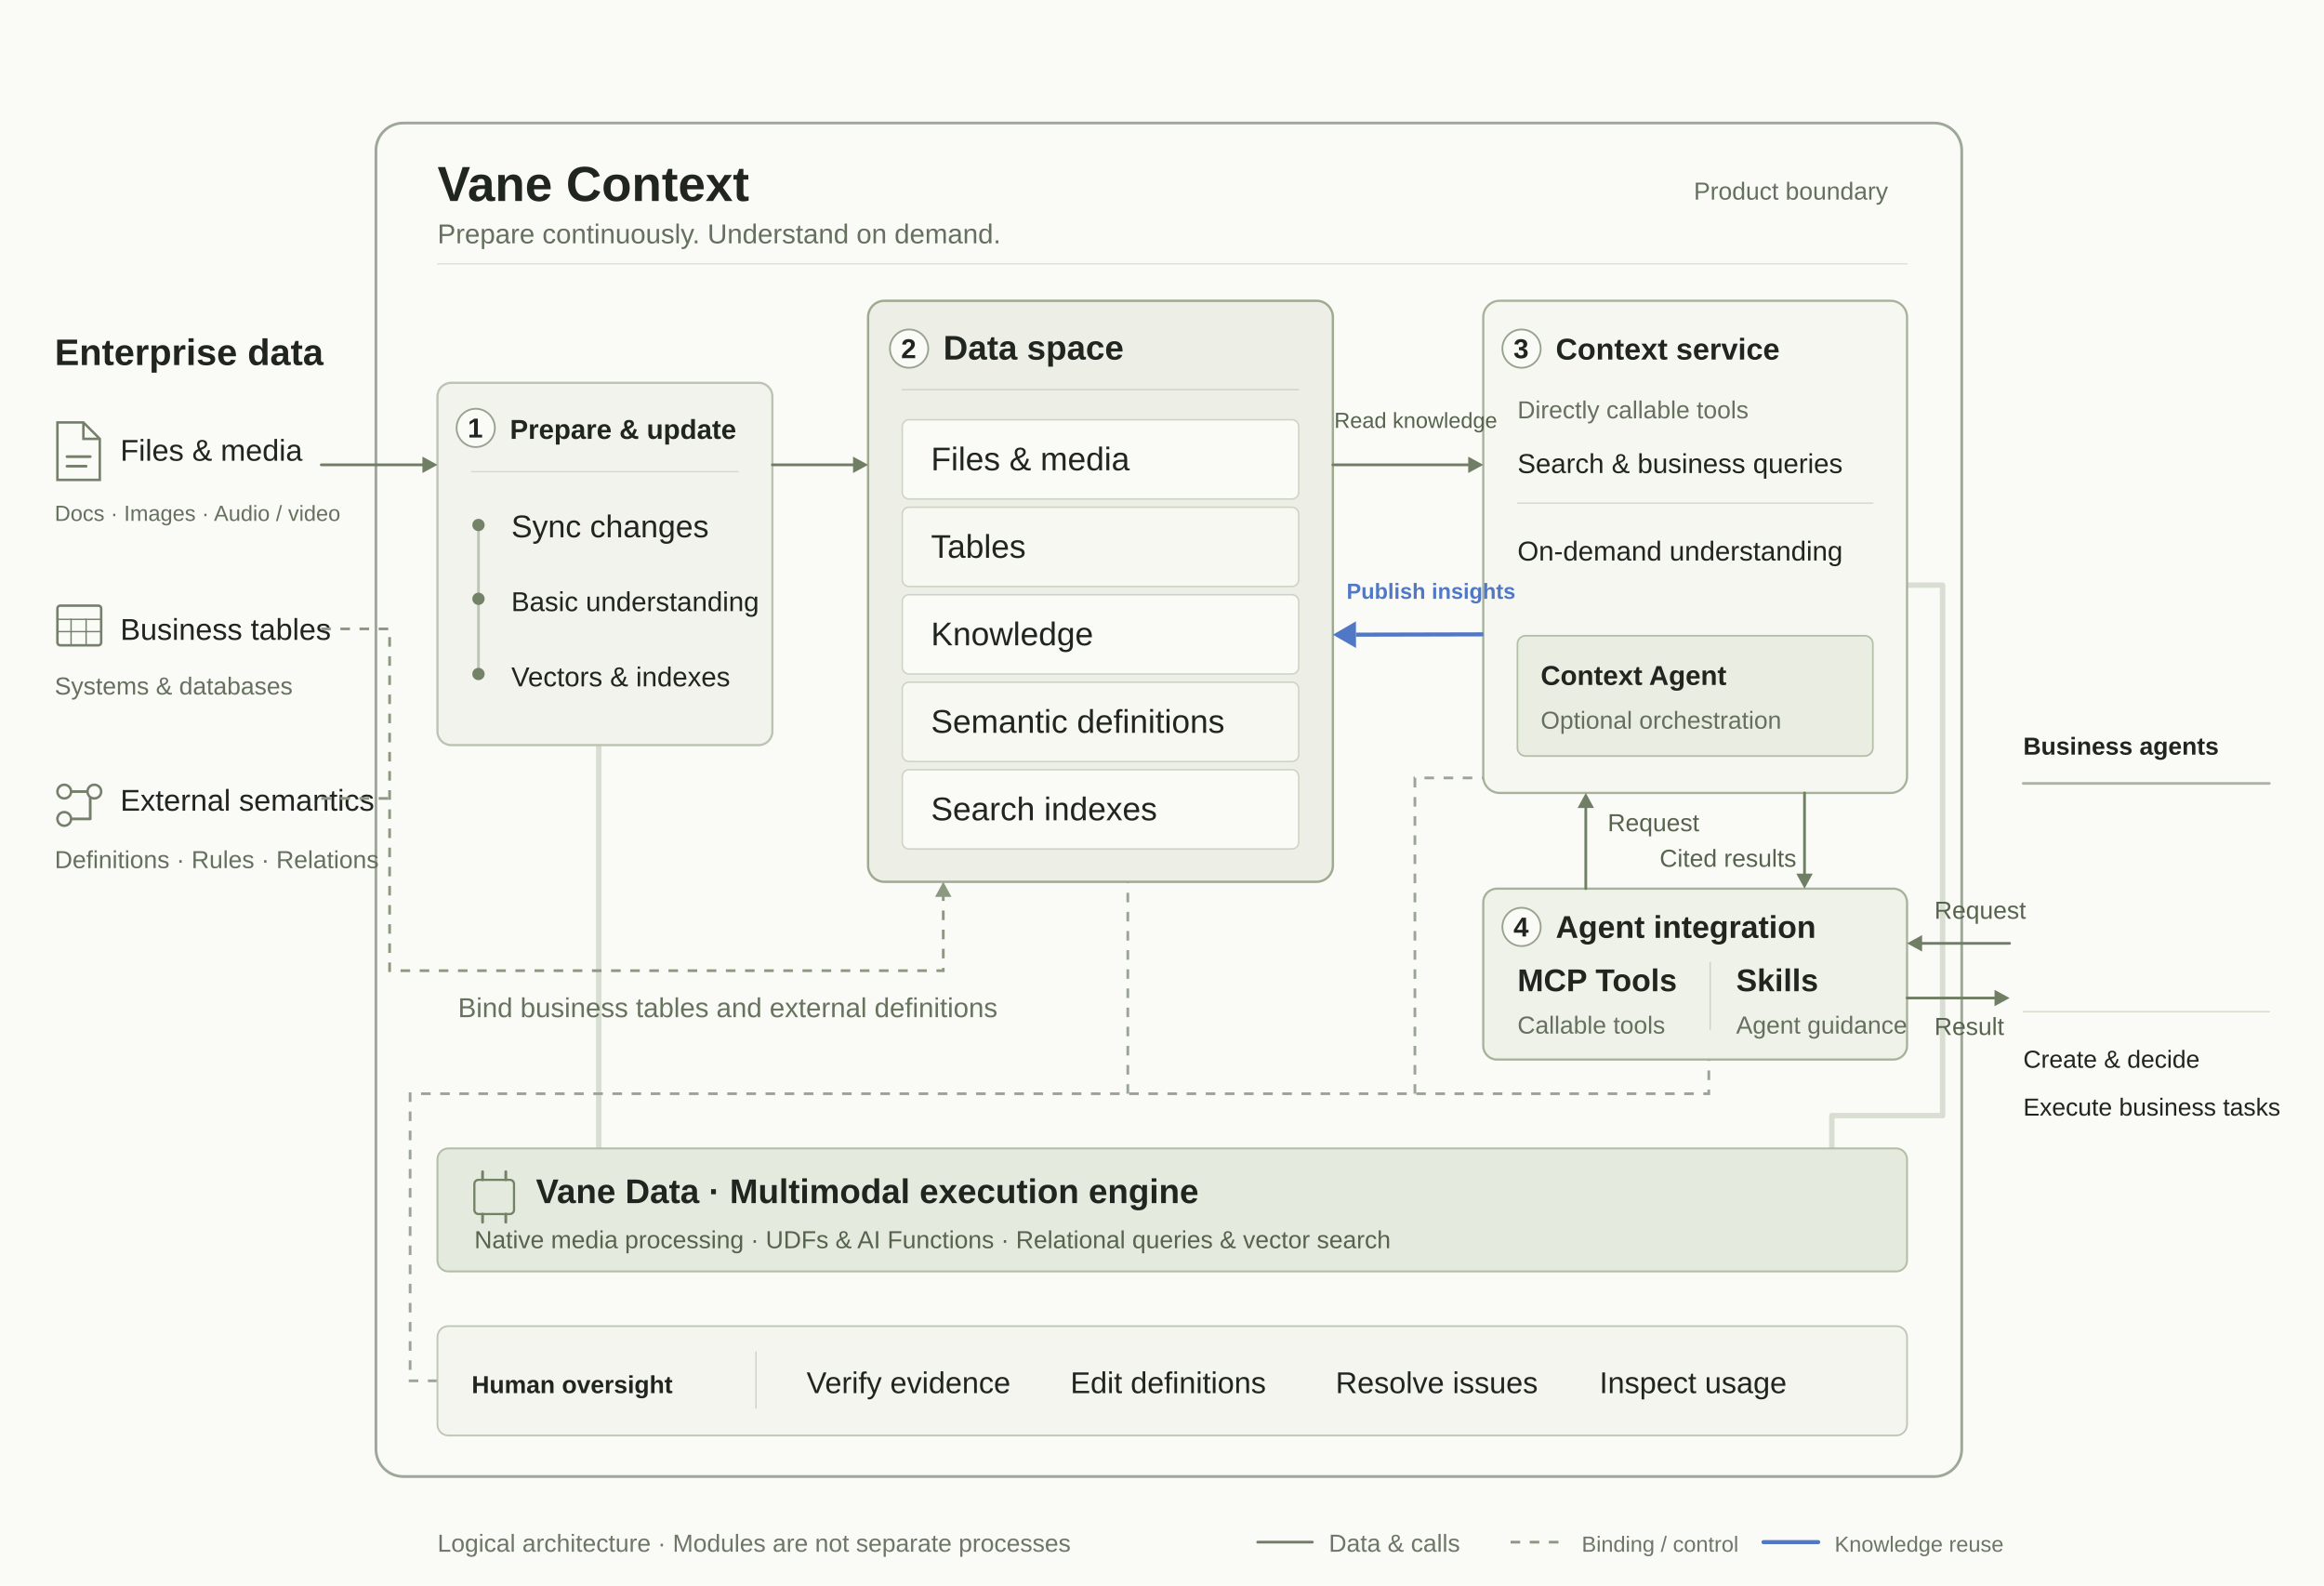
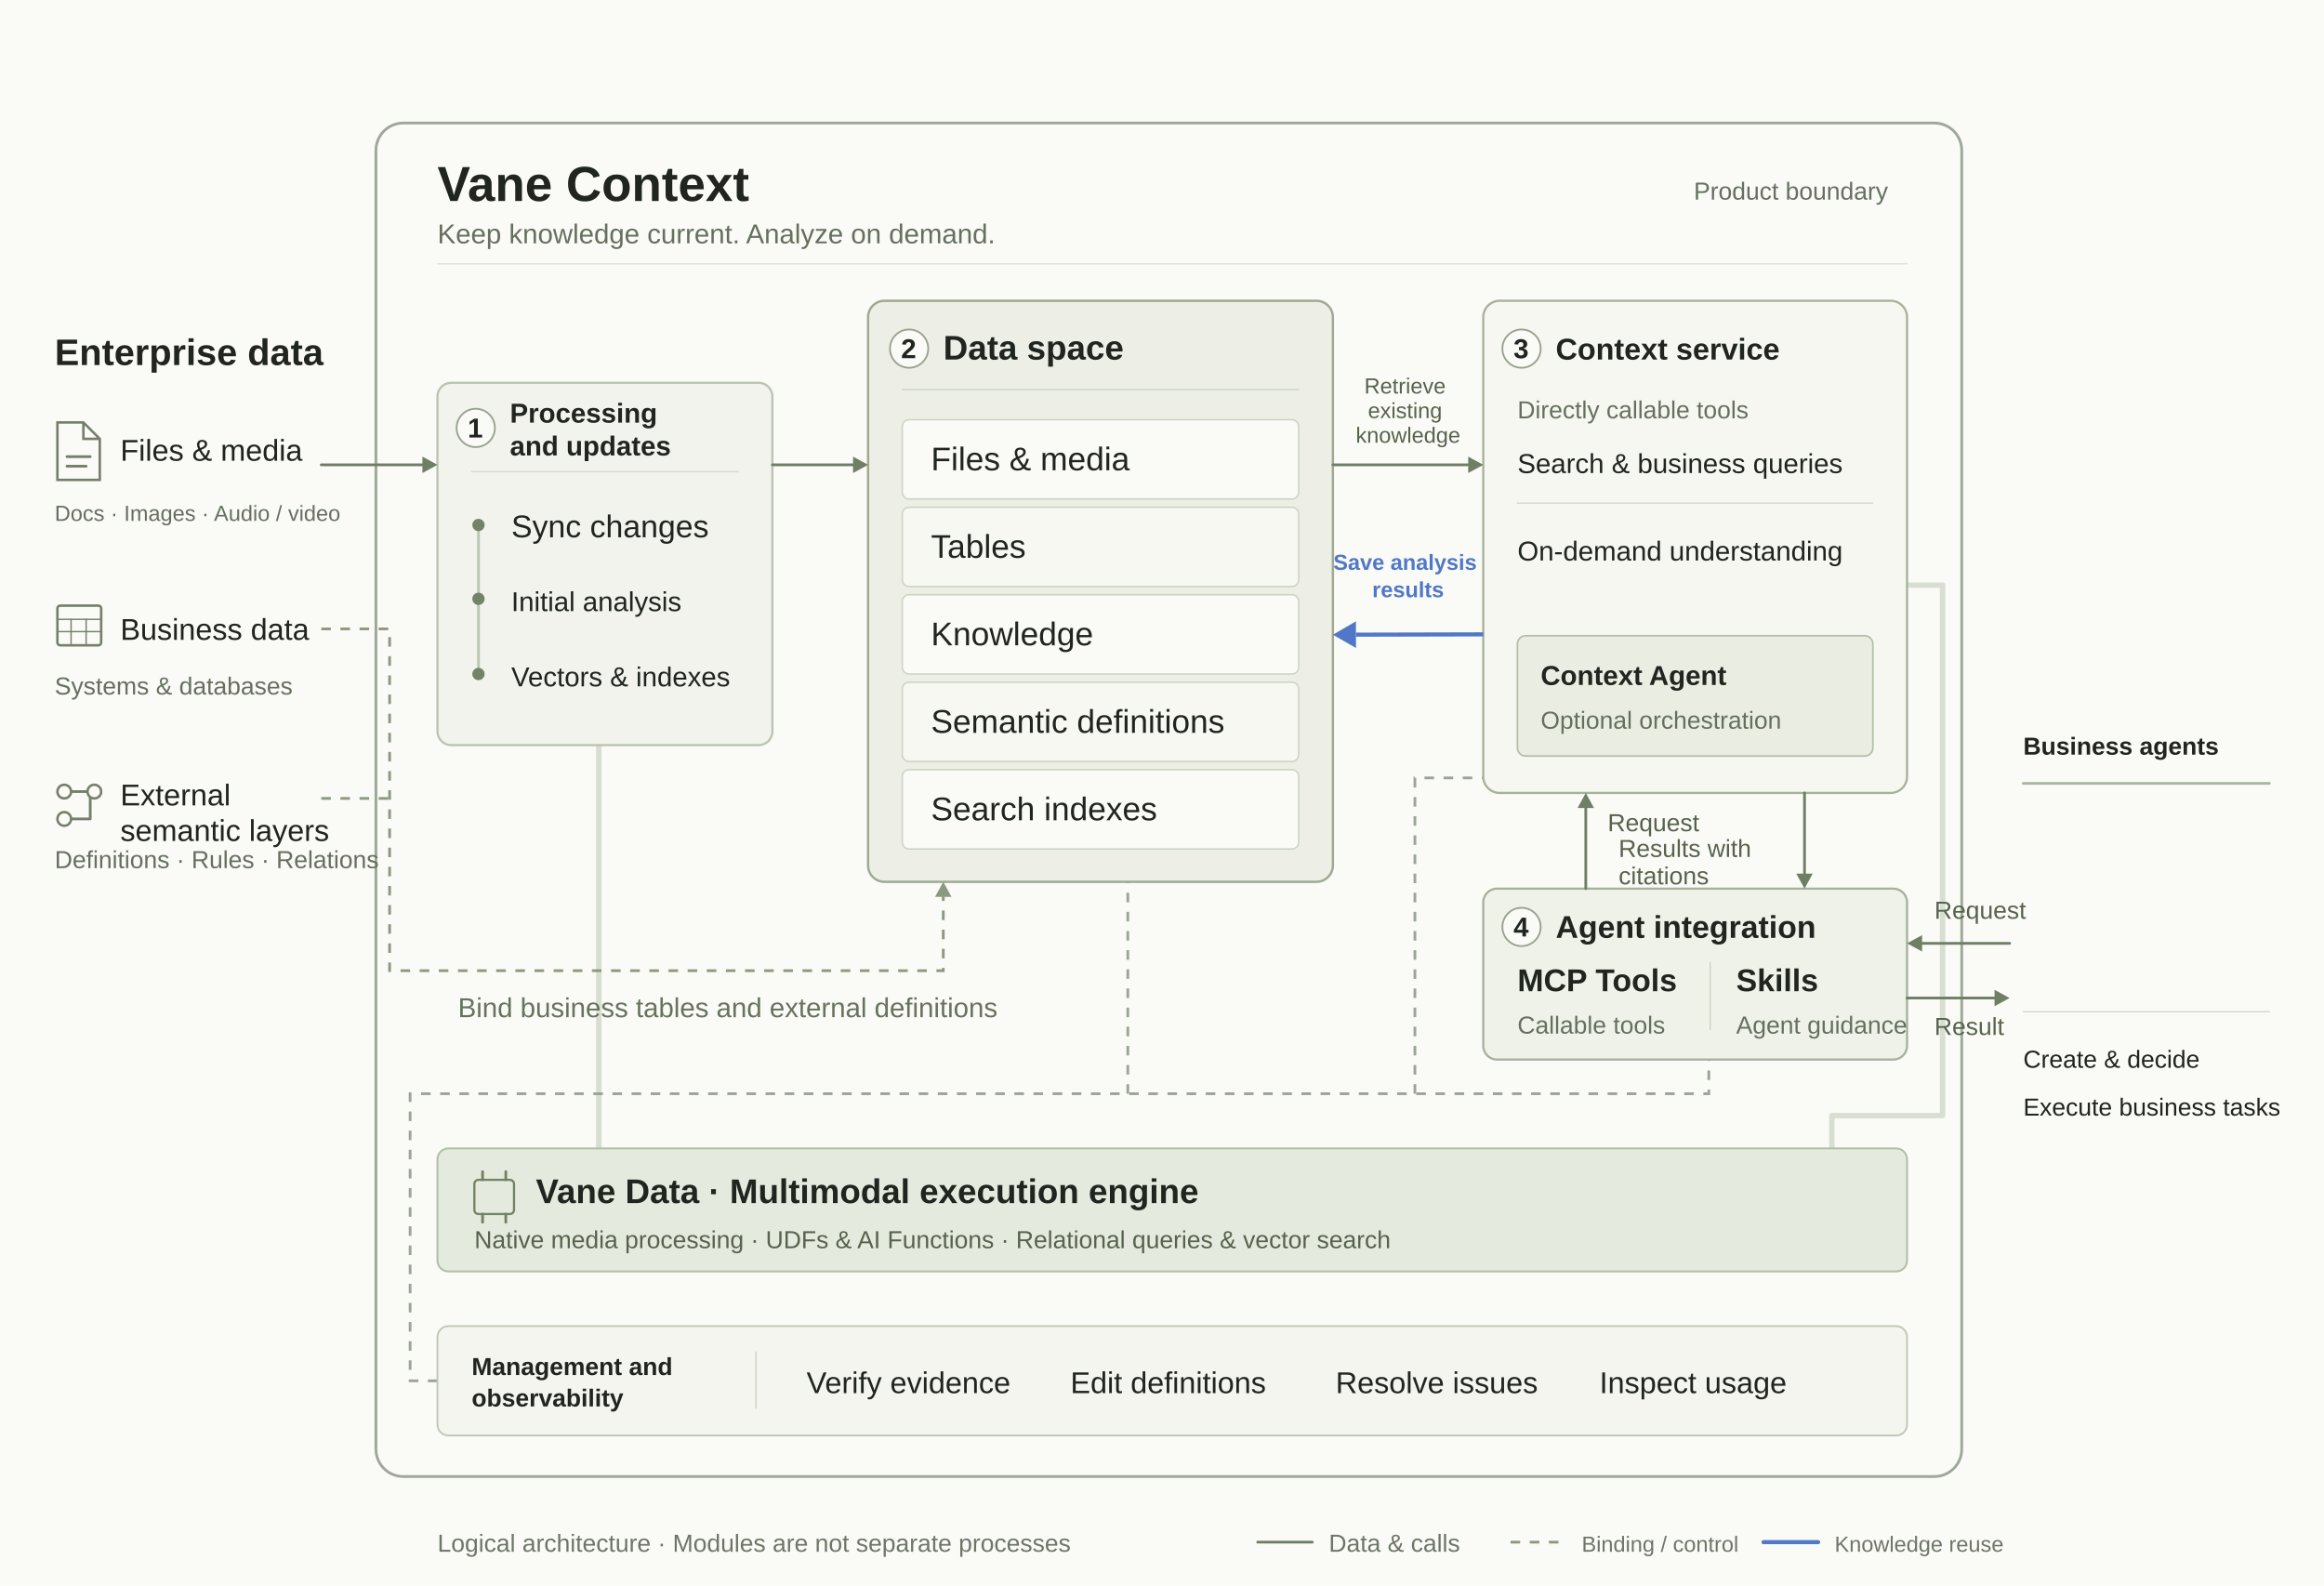
<svg xmlns="http://www.w3.org/2000/svg" width="1700" height="1160" viewBox="0 0 1700 1160">
  <defs>
    <marker id="connector-arrow-0" markerUnits="userSpaceOnUse" markerWidth="40" markerHeight="40" refX="16.887" refY="0" orient="auto" overflow="visible">
      <path fill="#5178c6" stroke="none" d="M 16.887 0 L 0 -9.75 L 0 9.75 Z" />
    </marker>
  </defs>
  <g id="o1:1" transform="translate(0, 0)">
    <rect x="0" y="0" width="1700" height="1160" fill="#fafaf7" stroke="none" stroke-width="0" rx="0" ry="0" />
  </g>
  <g id="o1:2" transform="translate(275, 90)">
    <rect x="0" y="0" width="1160" height="990" fill="#fafaf7" stroke="#9da899" stroke-width="2" rx="20" ry="20" />
  </g>
  <g id="c1:1" transform="translate(438, 545)">
    <path fill="none" stroke="#d9ded3" stroke-width="4" stroke-linecap="round" stroke-linejoin="round" d="M 0 0 L 0 295" />
  </g>
  <g id="c1:2" transform="translate(1340, 428)">
    <path fill="none" stroke="#d9ded3" stroke-width="4" stroke-linecap="round" stroke-linejoin="round" d="M 55 0 L 81 0 L 81 388 L 0 388 L 0 412" />
  </g>
  <g id="c1:3" transform="translate(300, 775)">
    <path fill="none" stroke="#9ba596" stroke-width="2" stroke-dasharray="7 7" d="M 20 235 L 0 235 L 0 25 L 950 25 L 950 0" />
  </g>
  <g id="c1:4" transform="translate(825, 645)">
    <path fill="none" stroke="#9ba596" stroke-width="2" stroke-dasharray="7 7" d="M 0 155 L 0 0" />
  </g>
  <g id="c1:5" transform="translate(1035, 569)">
    <path fill="none" stroke="#9ba596" stroke-width="2" stroke-dasharray="7 7" d="M 0 231 L 0 0 L 50 0" />
  </g>
  <g id="n1:1" transform="translate(37.5, 104.646)">
    <g id="a1:1" transform="translate(282.5, 0)">
      <text font-size="36.0" font-family="Arial, Noto Sans SC, sans-serif" font-weight="bold" fill="#20251f" text-anchor="start" dominant-baseline="alphabetic" x="0">
        <tspan x="0" y="42.354">
          <tspan x="0" text-anchor="start">Vane Context</tspan>
        </tspan>
      </text>
    </g>
    <g id="a1:2" transform="translate(282.5, 49.824)">
      <text font-size="20.0" font-family="Arial, Noto Sans SC, sans-serif" font-weight="normal" fill="#65705f" text-anchor="start" dominant-baseline="alphabetic" x="0">
        <tspan x="0" y="23.53">
-           <tspan x="0" text-anchor="start">Prepare continuously. Understand on demand.</tspan>
+           <tspan x="0" text-anchor="start">Keep knowledge current. Analyze on demand.</tspan>
        </tspan>
      </text>
    </g>
    <g id="a1:3" transform="translate(1266.5, 17.824)">
      <text font-size="18" font-family="Arial, Noto Sans SC, sans-serif" font-weight="normal" fill="#65705f" text-anchor="start" dominant-baseline="alphabetic" x="0" transform="translate(-65,0)">
        <tspan x="0" y="23.53">
          <tspan x="0" text-anchor="start">Product boundary</tspan>
        </tspan>
      </text>
    </g>
    <g id="c1:6" transform="translate(282.5, 88.354)">
      <path fill="none" stroke="#dde1d7" stroke-width="1" stroke-linecap="round" stroke-linejoin="round" d="M 0 0 L 1075 0" />
    </g>
    <g id="a1:4" transform="translate(2.5, 130.5885)">
      <text font-size="27.0" font-family="Arial, Noto Sans SC, sans-serif" font-weight="bold" fill="#20251f" text-anchor="start" dominant-baseline="alphabetic" x="0">
        <tspan x="0" y="31.765">
          <tspan x="0" text-anchor="start">Enterprise data</tspan>
        </tspan>
      </text>
    </g>
    <g id="d1:1" transform="translate(0, 199.854)">
      <defs>
        <symbol id="svgicon-d1-1" viewBox="0 0 40 51">
          <g transform="translate(-37.5 -304.5)">
            <path d="M42 309 H61 L73 321 V351 H42 Z M61 309 V321 H73" fill="none" stroke="#74806C" stroke-width="1.8" font-family="Arial, Noto Sans SC, sans-serif" />
          </g>
        </symbol>
      </defs>
      <use href="#svgicon-d1-1" x="0" y="0" width="40" height="51" />
    </g>
    <g id="c1:7" transform="translate(11.5, 229.354)">
      <path fill="none" stroke="#74806c" stroke-width="2" stroke-linecap="round" stroke-linejoin="round" d="M 0 0 L 17 0" />
    </g>
    <g id="c1:8" transform="translate(11.5, 236.354)">
      <path fill="none" stroke="#74806c" stroke-width="2" stroke-linecap="round" stroke-linejoin="round" d="M 0 0 L 14 0" />
    </g>
    <g id="a1:5" transform="translate(50.5, 206.471)">
      <text font-size="22.0" font-family="Arial, Noto Sans SC, sans-serif" font-weight="normal" fill="#20251f" text-anchor="start" dominant-baseline="alphabetic" x="0">
        <tspan x="0" y="25.883">
          <tspan x="0" text-anchor="start">Files &amp; media</tspan>
        </tspan>
      </text>
    </g>
    <g id="a1:6" transform="translate(2.5, 255.177)">
      <text font-size="16" font-family="Arial, Noto Sans SC, sans-serif" font-weight="normal" fill="#65705f" text-anchor="start" dominant-baseline="alphabetic" x="0">
        <tspan x="0" y="21.177">
          <tspan x="0" text-anchor="start">Docs · Images · Audio / video</tspan>
        </tspan>
      </text>
    </g>
    <g id="o1:3" transform="translate(4.5, 338.354)">
      <rect x="0" y="0" width="32" height="29" fill="none" stroke="#74806c" stroke-width="1.8" rx="2" ry="2" />
    </g>
    <g id="c1:9" transform="translate(4.5, 348.354)">
      <path fill="none" stroke="#74806c" stroke-width="1" stroke-linecap="round" stroke-linejoin="round" d="M 0 0 L 32 0" />
    </g>
    <g id="c1:10" transform="translate(14.5, 348.354)">
      <path fill="none" stroke="#74806c" stroke-width="1" stroke-linecap="round" stroke-linejoin="round" d="M 0 0 L 0 19" />
    </g>
    <g id="c1:11" transform="translate(25.5, 348.354)">
      <path fill="none" stroke="#74806c" stroke-width="1" stroke-linecap="round" stroke-linejoin="round" d="M 0 0 L 0 19" />
    </g>
    <g id="c1:12" transform="translate(4.5, 357.354)">
      <path fill="none" stroke="#74806c" stroke-width="1" stroke-linecap="round" stroke-linejoin="round" d="M 0 0 L 32 0" />
    </g>
    <g id="a1:7" transform="translate(50.5, 337.471)">
      <text font-size="22.0" font-family="Arial, Noto Sans SC, sans-serif" font-weight="normal" fill="#20251f" text-anchor="start" dominant-baseline="alphabetic" x="0">
        <tspan x="0" y="25.883">
-           <tspan x="0" text-anchor="start">Business tables</tspan>
+           <tspan x="0" text-anchor="start">Business data</tspan>
        </tspan>
      </text>
    </g>
    <g id="a1:8" transform="translate(2.5, 382.177)">
      <text font-size="18" font-family="Arial, Noto Sans SC, sans-serif" font-weight="normal" fill="#65705f" text-anchor="start" dominant-baseline="alphabetic" x="0">
        <tspan x="0" y="21.177">
          <tspan x="0" text-anchor="start">Systems &amp; databases</tspan>
        </tspan>
      </text>
    </g>
    <g id="c1:13" transform="translate(10.5, 474.354)">
      <path fill="none" stroke="#74806c" stroke-width="2" stroke-linecap="round" stroke-linejoin="round" d="M 0 0 L 18 0 L 18 20 L 0 20" />
    </g>
    <g id="o1:4" transform="translate(4.5, 469.354)">
      <ellipse fill="#fafaf7" stroke="#74806c" stroke-width="1.8" cx="5" cy="5" rx="5" ry="5" />
    </g>
    <g id="o1:5" transform="translate(26.5, 469.354)">
      <ellipse fill="#fafaf7" stroke="#74806c" stroke-width="1.8" cx="5" cy="5" rx="5" ry="5" />
    </g>
    <g id="o1:6" transform="translate(4.5, 489.354)">
      <ellipse fill="#fafaf7" stroke="#74806c" stroke-width="1.8" cx="5" cy="5" rx="5" ry="5" />
    </g>
    <g id="a1:9" transform="translate(50.5, 462.471)">
      <text font-size="22.0" font-family="Arial, Noto Sans SC, sans-serif" font-weight="normal" fill="#20251f" text-anchor="start" dominant-baseline="alphabetic" x="0">
-         <tspan x="0" y="25.883">
-           <tspan x="0" text-anchor="start">External semantics</tspan>
-         </tspan>
+         <tspan x="0" y="22" text-anchor="start">External </tspan>
+         <tspan x="0" y="48" text-anchor="start">semantic layers</tspan>
      </text>
    </g>
    <g id="a1:10" transform="translate(2.5, 509.177)">
      <text font-size="18.0" font-family="Arial, Noto Sans SC, sans-serif" font-weight="normal" fill="#65705f" text-anchor="start" dominant-baseline="alphabetic" x="0">
        <tspan x="0" y="21.177">
          <tspan x="0" text-anchor="start">Definitions · Rules · Relations</tspan>
        </tspan>
      </text>
    </g>
    <g id="o1:7" transform="translate(282.5, 175.354)">
      <rect x="0" y="0" width="245" height="265" fill="#f1f3ec" stroke="#bbc3b3" stroke-width="1.6" rx="10" ry="10" />
    </g>
    <g id="o1:8" transform="translate(296.5, 194.354)">
      <ellipse fill="#fafaf7" stroke="#98a38f" stroke-width="1.3" cx="14" cy="14" rx="14" ry="14" />
    </g>
    <g id="a1:11" transform="translate(301.5, 191.824)">
      <text font-size="20.0" font-family="Arial, Noto Sans SC, sans-serif" font-weight="bold" fill="#20251f" text-anchor="middle" dominant-baseline="alphabetic" x="9">
        <tspan x="9" y="23.53">
          <tspan x="3.1" text-anchor="start">1</tspan>
        </tspan>
      </text>
    </g>
    <g id="a1:12" transform="translate(335.5, 190.471)">
      <text font-size="20" font-family="Arial, Noto Sans SC, sans-serif" font-weight="bold" fill="#20251f" text-anchor="start" dominant-baseline="alphabetic" x="0">
-         <tspan x="0" y="25.883">
-           <tspan x="0" text-anchor="start">Prepare &amp; update</tspan>
-         </tspan>
+         <tspan x="0" y="14" text-anchor="start">Processing </tspan>
+         <tspan x="0" y="38" text-anchor="start">and updates</tspan>
      </text>
    </g>
    <g id="c1:14" transform="translate(307.5, 240.354)">
      <path fill="none" stroke="#d4dbcb" stroke-width="1" stroke-linecap="round" stroke-linejoin="round" d="M 0 0 L 195 0" />
    </g>
    <g id="c1:15" transform="translate(312.5, 279.354)">
      <path fill="none" stroke="#bcc6b3" stroke-width="2" stroke-linecap="round" stroke-linejoin="round" d="M 0 0 L 0 109" />
    </g>
    <g id="o1:9" transform="translate(308, 274.854)">
      <ellipse fill="#748368" stroke="none" stroke-width="0" cx="4.5" cy="4.5" rx="4.5" ry="4.5" />
    </g>
    <g id="o1:10" transform="translate(308, 328.854)">
      <ellipse fill="#748368" stroke="none" stroke-width="0" cx="4.5" cy="4.5" rx="4.5" ry="4.5" />
    </g>
    <g id="o1:11" transform="translate(308, 383.854)">
      <ellipse fill="#748368" stroke="none" stroke-width="0" cx="4.5" cy="4.5" rx="4.5" ry="4.5" />
    </g>
    <g id="a1:13" transform="translate(336.5, 261.2945)">
      <text font-size="23.0" font-family="Arial, Noto Sans SC, sans-serif" font-weight="normal" fill="#20251f" text-anchor="start" dominant-baseline="alphabetic" x="0">
        <tspan x="0" y="27.06">
          <tspan x="0" text-anchor="start">Sync changes</tspan>
        </tspan>
      </text>
    </g>
    <g id="a1:14" transform="translate(336.5, 315.2945)">
      <text font-size="20" font-family="Arial, Noto Sans SC, sans-serif" font-weight="normal" fill="#20251f" text-anchor="start" dominant-baseline="alphabetic" x="0">
        <tspan x="0" y="27.06">
-           <tspan x="0" text-anchor="start">Basic understanding</tspan>
+           <tspan x="0" text-anchor="start">Initial analysis</tspan>
        </tspan>
      </text>
    </g>
    <g id="a1:15" transform="translate(336.5, 370.2945)">
      <text font-size="20" font-family="Arial, Noto Sans SC, sans-serif" font-weight="normal" fill="#20251f" text-anchor="start" dominant-baseline="alphabetic" x="0">
        <tspan x="0" y="27.06">
          <tspan x="0" text-anchor="start">Vectors &amp; indexes</tspan>
        </tspan>
      </text>
    </g>
    <g id="o1:12" transform="translate(597.5, 115.354)">
      <rect x="0" y="0" width="340" height="425" fill="#edefe7" stroke="#9eaa92" stroke-width="1.7" rx="12" ry="12" />
    </g>
    <g id="o1:13" transform="translate(613.5, 136.354)">
      <ellipse fill="#fafaf7" stroke="#98a38f" stroke-width="1.3" cx="14" cy="14" rx="14" ry="14" />
    </g>
    <g id="a1:16" transform="translate(618.5, 133.824)">
      <text font-size="20.0" font-family="Arial, Noto Sans SC, sans-serif" font-weight="bold" fill="#20251f" text-anchor="middle" dominant-baseline="alphabetic" x="9">
        <tspan x="9" y="23.53">
          <tspan x="3.1" text-anchor="start">2</tspan>
        </tspan>
      </text>
    </g>
    <g id="a1:17" transform="translate(652.5, 128.9415)">
      <text font-size="25.0" font-family="Arial, Noto Sans SC, sans-serif" font-weight="bold" fill="#20251f" text-anchor="start" dominant-baseline="alphabetic" x="0">
        <tspan x="0" y="29.413">
          <tspan x="0" text-anchor="start">Data space</tspan>
        </tspan>
      </text>
    </g>
    <g id="c1:16" transform="translate(622.5, 180.354)">
      <path fill="none" stroke="#ccd4c3" stroke-width="1" stroke-linecap="round" stroke-linejoin="round" d="M 0 0 L 290 0" />
    </g>
    <g id="o1:14" transform="translate(622.5, 202.354)">
      <rect x="0" y="0" width="290" height="58" fill="#fafaf7" stroke="#ccd4c3" stroke-width="1.1" rx="5" ry="5" />
    </g>
    <g id="a1:18" transform="translate(643.5, 211.118)">
      <text font-size="24.0" font-family="Arial, Noto Sans SC, sans-serif" font-weight="normal" fill="#20251f" text-anchor="start" dominant-baseline="alphabetic" x="0">
        <tspan x="0" y="28.236">
          <tspan x="0" text-anchor="start">Files &amp; media</tspan>
        </tspan>
      </text>
    </g>
    <g id="o1:15" transform="translate(622.5, 266.354)">
      <rect x="0" y="0" width="290" height="58" fill="#f7f8f2" stroke="#ccd4c3" stroke-width="1.1" rx="5" ry="5" />
    </g>
    <g id="a1:19" transform="translate(643.5, 275.118)">
      <text font-size="24.0" font-family="Arial, Noto Sans SC, sans-serif" font-weight="normal" fill="#20251f" text-anchor="start" dominant-baseline="alphabetic" x="0">
        <tspan x="0" y="28.236">
          <tspan x="0" text-anchor="start">Tables</tspan>
        </tspan>
      </text>
    </g>
    <g id="o1:16" transform="translate(622.5, 330.354)">
      <rect x="0" y="0" width="290" height="58" fill="#fafaf7" stroke="#ccd4c3" stroke-width="1.1" rx="5" ry="5" />
    </g>
    <g id="a1:20" transform="translate(643.5, 339.118)">
      <text font-size="24.0" font-family="Arial, Noto Sans SC, sans-serif" font-weight="normal" fill="#20251f" text-anchor="start" dominant-baseline="alphabetic" x="0">
        <tspan x="0" y="28.236">
          <tspan x="0" text-anchor="start">Knowledge</tspan>
        </tspan>
      </text>
    </g>
    <g id="o1:17" transform="translate(622.5, 394.354)">
      <rect x="0" y="0" width="290" height="58" fill="#f7f8f2" stroke="#ccd4c3" stroke-width="1.1" rx="5" ry="5" />
    </g>
    <g id="a1:21" transform="translate(643.5, 403.118)">
      <text font-size="24.0" font-family="Arial, Noto Sans SC, sans-serif" font-weight="normal" fill="#20251f" text-anchor="start" dominant-baseline="alphabetic" x="0">
        <tspan x="0" y="28.236">
          <tspan x="0" text-anchor="start">Semantic definitions</tspan>
        </tspan>
      </text>
    </g>
    <g id="o1:18" transform="translate(622.5, 458.354)">
      <rect x="0" y="0" width="290" height="58" fill="#fafaf7" stroke="#ccd4c3" stroke-width="1.1" rx="5" ry="5" />
    </g>
    <g id="a1:22" transform="translate(643.5, 467.118)">
      <text font-size="24.0" font-family="Arial, Noto Sans SC, sans-serif" font-weight="normal" fill="#20251f" text-anchor="start" dominant-baseline="alphabetic" x="0">
        <tspan x="0" y="28.236">
          <tspan x="0" text-anchor="start">Search indexes</tspan>
        </tspan>
      </text>
    </g>
    <g id="o1:19" transform="translate(1047.5, 115.354)">
      <rect x="0" y="0" width="310" height="360" fill="#f6f7f1" stroke="#a6b29b" stroke-width="1.6" rx="12" ry="12" />
    </g>
    <g id="o1:20" transform="translate(1061.5, 136.354)">
      <ellipse fill="#fafaf7" stroke="#98a38f" stroke-width="1.3" cx="14" cy="14" rx="14" ry="14" />
    </g>
    <g id="a1:23" transform="translate(1066.5, 133.824)">
      <text font-size="20.0" font-family="Arial, Noto Sans SC, sans-serif" font-weight="bold" fill="#20251f" text-anchor="middle" dominant-baseline="alphabetic" x="9">
        <tspan x="9" y="23.53">
          <tspan x="3.1" text-anchor="start">3</tspan>
        </tspan>
      </text>
    </g>
    <g id="a1:24" transform="translate(1100.5, 132.471)">
      <text font-size="22.0" font-family="Arial, Noto Sans SC, sans-serif" font-weight="bold" fill="#20251f" text-anchor="start" dominant-baseline="alphabetic" x="0">
        <tspan x="0" y="25.883">
          <tspan x="0" text-anchor="start">Context service</tspan>
        </tspan>
      </text>
    </g>
    <g id="a1:25" transform="translate(1072.5, 180.177)">
      <text font-size="18.0" font-family="Arial, Noto Sans SC, sans-serif" font-weight="normal" fill="#65705f" text-anchor="start" dominant-baseline="alphabetic" x="0">
        <tspan x="0" y="21.177">
          <tspan x="0" text-anchor="start">Directly callable tools</tspan>
        </tspan>
      </text>
    </g>
    <g id="a1:26" transform="translate(1072.5, 214.2945)">
      <text font-size="20" font-family="Arial, Noto Sans SC, sans-serif" font-weight="normal" fill="#20251f" text-anchor="start" dominant-baseline="alphabetic" x="0">
        <tspan x="0" y="27.06">
          <tspan x="0" text-anchor="start">Search &amp; business queries</tspan>
        </tspan>
      </text>
    </g>
    <g id="c1:17" transform="translate(1072.5, 263.354)">
      <path fill="none" stroke="#d4dbcb" stroke-width="1" stroke-linecap="round" stroke-linejoin="round" d="M 0 0 L 260 0" />
    </g>
    <g id="a1:27" transform="translate(1072.5, 281.824)">
      <text font-size="20.0" font-family="Arial, Noto Sans SC, sans-serif" font-weight="normal" fill="#20251f" text-anchor="start" dominant-baseline="alphabetic" x="0">
        <tspan x="0" y="23.53">
          <tspan x="0" text-anchor="start">On-demand understanding</tspan>
        </tspan>
      </text>
    </g>
    <g id="o1:21" transform="translate(1072.5, 360.354)">
      <rect x="0" y="0" width="260" height="88" fill="#e9ede2" stroke="#b3bea7" stroke-width="1.2" rx="6" ry="6" />
    </g>
    <g id="a1:28" transform="translate(1089.5, 372.824)">
      <text font-size="20.0" font-family="Arial, Noto Sans SC, sans-serif" font-weight="bold" fill="#20251f" text-anchor="start" dominant-baseline="alphabetic" x="0">
        <tspan x="0" y="23.53">
          <tspan x="0" text-anchor="start">Context Agent</tspan>
        </tspan>
      </text>
    </g>
    <g id="a1:29" transform="translate(1089.5, 407.177)">
      <text font-size="18" font-family="Arial, Noto Sans SC, sans-serif" font-weight="normal" fill="#65705f" text-anchor="start" dominant-baseline="alphabetic" x="0">
        <tspan x="0" y="21.177">
          <tspan x="0" text-anchor="start">Optional orchestration</tspan>
        </tspan>
      </text>
    </g>
    <g id="o1:22" transform="translate(1047.5, 545.354)">
      <rect x="0" y="0" width="310" height="125" fill="#eff2e9" stroke="#a6b29b" stroke-width="1.6" rx="10" ry="10" />
    </g>
    <g id="o1:23" transform="translate(1061.5, 559.354)">
      <ellipse fill="#fafaf7" stroke="#98a38f" stroke-width="1.3" cx="14" cy="14" rx="14" ry="14" />
    </g>
    <g id="a1:30" transform="translate(1066.5, 556.824)">
      <text font-size="20.0" font-family="Arial, Noto Sans SC, sans-serif" font-weight="bold" fill="#20251f" text-anchor="middle" dominant-baseline="alphabetic" x="9">
        <tspan x="9" y="23.53">
          <tspan x="3.1" text-anchor="start">4</tspan>
        </tspan>
      </text>
    </g>
    <g id="a1:31" transform="translate(1100.5, 554.2945)">
      <text font-size="23.0" font-family="Arial, Noto Sans SC, sans-serif" font-weight="bold" fill="#20251f" text-anchor="start" dominant-baseline="alphabetic" x="0">
        <tspan x="0" y="27.06">
          <tspan x="0" text-anchor="start">Agent integration</tspan>
        </tspan>
      </text>
    </g>
    <g id="c1:18" transform="translate(1213.5, 599.354)">
      <path fill="none" stroke="#ccd4c3" stroke-width="1" stroke-linecap="round" stroke-linejoin="round" d="M 0 0 L 0 49" />
    </g>
    <g id="a1:32" transform="translate(1072.5, 593.2945)">
      <text font-size="23.0" font-family="Arial, Noto Sans SC, sans-serif" font-weight="bold" fill="#20251f" text-anchor="start" dominant-baseline="alphabetic" x="0">
        <tspan x="0" y="27.06">
          <tspan x="0" text-anchor="start">MCP Tools</tspan>
        </tspan>
      </text>
    </g>
    <g id="a1:33" transform="translate(1232.5, 593.2945)">
      <text font-size="23.0" font-family="Arial, Noto Sans SC, sans-serif" font-weight="bold" fill="#20251f" text-anchor="start" dominant-baseline="alphabetic" x="0">
        <tspan x="0" y="27.06">
          <tspan x="0" text-anchor="start">Skills</tspan>
        </tspan>
      </text>
    </g>
    <g id="a1:34" transform="translate(1072.5, 630.177)">
      <text font-size="18.0" font-family="Arial, Noto Sans SC, sans-serif" font-weight="normal" fill="#65705f" text-anchor="start" dominant-baseline="alphabetic" x="0">
        <tspan x="0" y="21.177">
          <tspan x="0" text-anchor="start">Callable tools</tspan>
        </tspan>
      </text>
    </g>
    <g id="a1:35" transform="translate(1232.5, 630.177)">
      <text font-size="18.0" font-family="Arial, Noto Sans SC, sans-serif" font-weight="normal" fill="#65705f" text-anchor="start" dominant-baseline="alphabetic" x="0">
        <tspan x="0" y="21.177">
          <tspan x="0" text-anchor="start">Agent guidance</tspan>
        </tspan>
      </text>
    </g>
    <g id="a1:36" transform="translate(1442.5, 417.9415)">
      <text font-size="18" font-family="Arial, Noto Sans SC, sans-serif" font-weight="bold" fill="#20251f" text-anchor="start" dominant-baseline="alphabetic" x="0">
        <tspan x="0" y="29.413">
          <tspan x="0" text-anchor="start">Business agents</tspan>
        </tspan>
      </text>
    </g>
    <g id="c1:19" transform="translate(1442.5, 468.354)">
      <path fill="none" stroke="#abb5a3" stroke-width="2" stroke-linecap="round" stroke-linejoin="round" d="M 0 0 L 180 0" />
    </g>
    <g id="c1:20" transform="translate(1442.5, 635.354)">
      <path fill="none" stroke="#d4dacc" stroke-width="1" stroke-linecap="round" stroke-linejoin="round" d="M 0 0 L 180 0" />
    </g>
    <g id="a1:40" transform="translate(1442.5, 650.471)">
      <text font-size="18" font-family="Arial, Noto Sans SC, sans-serif" font-weight="normal" fill="#20251f" text-anchor="start" dominant-baseline="alphabetic" x="0">
        <tspan x="0" y="25.883">
          <tspan x="0" text-anchor="start">Create &amp; decide</tspan>
        </tspan>
      </text>
    </g>
    <g id="a1:41" transform="translate(1442.5, 685.471)">
      <text font-size="18" font-family="Arial, Noto Sans SC, sans-serif" font-weight="normal" fill="#20251f" text-anchor="start" dominant-baseline="alphabetic" x="0">
        <tspan x="0" y="25.883">
          <tspan x="0" text-anchor="start">Execute business tasks</tspan>
        </tspan>
      </text>
    </g>
    <g id="o1:24" transform="translate(282.5, 735.354)">
      <rect x="0" y="0" width="1075" height="90" fill="#e5eadf" stroke="#b3bea7" stroke-width="1.4" rx="8" ry="8" />
    </g>
    <g id="o1:25" transform="translate(309.5, 758.354)">
      <rect x="0" y="0" width="29" height="25" fill="none" stroke="#728264" stroke-width="1.6" rx="3" ry="3" />
    </g>
    <g id="c1:21" transform="translate(315.5, 752.354)">
      <path fill="none" stroke="#728264" stroke-width="2" stroke-linecap="round" stroke-linejoin="round" d="M 0 0 L 0 6" />
    </g>
    <g id="c1:22" transform="translate(332.5, 752.354)">
      <path fill="none" stroke="#728264" stroke-width="2" stroke-linecap="round" stroke-linejoin="round" d="M 0 0 L 0 6" />
    </g>
    <g id="c1:23" transform="translate(315.5, 783.354)">
      <path fill="none" stroke="#728264" stroke-width="2" stroke-linecap="round" stroke-linejoin="round" d="M 0 0 L 0 6" />
    </g>
    <g id="c1:24" transform="translate(332.5, 783.354)">
      <path fill="none" stroke="#728264" stroke-width="2" stroke-linecap="round" stroke-linejoin="round" d="M 0 0 L 0 6" />
    </g>
    <g id="a1:42" transform="translate(354.5, 745.9415)">
      <text font-size="25.0" font-family="Arial, Noto Sans SC, sans-serif" font-weight="bold" fill="#20251f" text-anchor="start" dominant-baseline="alphabetic" x="0">
        <tspan x="0" y="29.413">
          <tspan x="0" text-anchor="start">Vane Data · Multimodal execution engine</tspan>
        </tspan>
      </text>
    </g>
    <g id="a1:43" transform="translate(309.5, 783.6475)">
      <text font-size="18" font-family="Arial, Noto Sans SC, sans-serif" font-weight="normal" fill="#56634d" text-anchor="start" dominant-baseline="alphabetic" x="0">
        <tspan x="0" y="24.707">
          <tspan x="0" text-anchor="start">Native media processing · UDFs &amp; AI Functions · Relational queries &amp; vector search</tspan>
        </tspan>
      </text>
    </g>
    <g id="o1:26" transform="translate(282.5, 865.354)">
      <rect x="0" y="0" width="1075" height="80" fill="#f4f5ef" stroke="#bec7b6" stroke-width="1.3" rx="8" ry="8" />
    </g>
    <g id="a1:44" transform="translate(307.5, 886.118)">
      <text font-size="18" font-family="Arial, Noto Sans SC, sans-serif" font-weight="bold" fill="#20251f" text-anchor="start" dominant-baseline="alphabetic" x="0">
-         <tspan x="0" y="28.236">
-           <tspan x="0" text-anchor="start">Human oversight</tspan>
-         </tspan>
+         <tspan x="0" y="15" text-anchor="start">Management and </tspan>
+         <tspan x="0" y="38" text-anchor="start">observability</tspan>
      </text>
    </g>
    <g id="c1:25" transform="translate(515.5, 884.354)">
      <path fill="none" stroke="#ccd4c3" stroke-width="1" stroke-linecap="round" stroke-linejoin="round" d="M 0 0 L 0 41" />
    </g>
    <g id="a1:45" transform="translate(552.5, 888.471)">
      <text font-size="22.0" font-family="Arial, Noto Sans SC, sans-serif" font-weight="normal" fill="#20251f" text-anchor="start" dominant-baseline="alphabetic" x="0">
        <tspan x="0" y="25.883">
          <tspan x="0" text-anchor="start">Verify evidence</tspan>
        </tspan>
      </text>
    </g>
    <g id="a1:46" transform="translate(745.5, 888.471)">
      <text font-size="22" font-family="Arial, Noto Sans SC, sans-serif" font-weight="normal" fill="#20251f" text-anchor="start" dominant-baseline="alphabetic" x="0">
        <tspan x="0" y="25.883">
          <tspan x="0" text-anchor="start">Edit definitions</tspan>
        </tspan>
      </text>
    </g>
    <g id="a1:47" transform="translate(939.5, 888.471)">
      <text font-size="22.0" font-family="Arial, Noto Sans SC, sans-serif" font-weight="normal" fill="#20251f" text-anchor="start" dominant-baseline="alphabetic" x="0">
        <tspan x="0" y="25.883">
          <tspan x="0" text-anchor="start">Resolve issues</tspan>
        </tspan>
      </text>
    </g>
    <g id="a1:48" transform="translate(1132.5, 888.471)">
      <text font-size="22.0" font-family="Arial, Noto Sans SC, sans-serif" font-weight="normal" fill="#20251f" text-anchor="start" dominant-baseline="alphabetic" x="0">
        <tspan x="0" y="25.883">
          <tspan x="0" text-anchor="start">Inspect usage</tspan>
        </tspan>
      </text>
    </g>
    <g id="a1:49" transform="translate(282.5, 1009.177)">
      <text font-size="18.0" font-family="Arial, Noto Sans SC, sans-serif" font-weight="normal" fill="#6d7667" text-anchor="start" dominant-baseline="alphabetic" x="0">
        <tspan x="0" y="21.177">
          <tspan x="0" text-anchor="start">Logical architecture · Modules are not separate processes</tspan>
        </tspan>
      </text>
    </g>
  </g>
  <g id="c1:26" transform="translate(235, 340)">
    <path fill="none" stroke="#6f7e64" stroke-width="2" stroke-linecap="round" stroke-linejoin="round" d="M 0 0 L 75 0" />
  </g>
  <g id="d1:2" transform="translate(306.5, 331.5)">
    <defs>
      <symbol id="svgicon-d1-2" viewBox="0 0 16 17">
        <g transform="translate(-306.5 -331.5)">
          <polygon points="320,340 309,334 309,346" fill="#6F7E64" />
        </g>
      </symbol>
    </defs>
    <use href="#svgicon-d1-2" x="0" y="0" width="16" height="17" />
  </g>
  <g id="c1:27" transform="translate(565, 340)">
    <path fill="none" stroke="#6f7e64" stroke-width="2" stroke-linecap="round" stroke-linejoin="round" d="M 0 0 L 60 0" />
  </g>
  <g id="d1:3" transform="translate(621.5, 331.5)">
    <defs>
      <symbol id="svgicon-d1-3" viewBox="0 0 16 17">
        <g transform="translate(-621.5 -331.5)">
          <polygon points="635,340 624,334 624,346" fill="#6F7E64" />
        </g>
      </symbol>
    </defs>
    <use href="#svgicon-d1-3" x="0" y="0" width="16" height="17" />
  </g>
  <g id="c1:28" transform="translate(235, 460)">
    <path fill="none" stroke="#8c9980" stroke-width="2" stroke-dasharray="7 7" d="M 0 0 L 50 0 L 50 250 L 455 250 L 455 195" />
  </g>
  <g id="c1:29" transform="translate(235, 584)">
    <path fill="none" stroke="#8c9980" stroke-width="2" stroke-dasharray="7 7" d="M 0 0 L 50 0" />
  </g>
  <g id="d1:4" transform="translate(681.5, 642.5)">
    <defs>
      <symbol id="svgicon-d1-4" viewBox="0 0 17 16">
        <g transform="translate(-681.5 -642.5)">
          <polygon points="690,645 684,656 696,656" fill="#8C9980" />
        </g>
      </symbol>
    </defs>
    <use href="#svgicon-d1-4" x="0" y="0" width="17" height="16" />
  </g>
  <g id="a1:50" transform="translate(335, 720.47)">
    <text font-size="20.0" font-family="Arial, Noto Sans SC, sans-serif" font-weight="normal" fill="#66735d" text-anchor="start" dominant-baseline="alphabetic" x="0">
      <tspan x="0" y="23.53">
        <tspan x="0" text-anchor="start">Bind business tables and external definitions</tspan>
      </tspan>
    </text>
  </g>
  <g id="c1:30" transform="translate(975, 340)">
    <path fill="none" stroke="#6f7e64" stroke-width="2" stroke-linecap="round" stroke-linejoin="round" d="M 0 0 L 100 0" />
  </g>
  <g id="d1:5" transform="translate(1071.5, 331.5)">
    <defs>
      <symbol id="svgicon-d1-5" viewBox="0 0 16 17">
        <g transform="translate(-1071.5 -331.5)">
          <polygon points="1085,340 1074,334 1074,346" fill="#6F7E64" />
        </g>
      </symbol>
    </defs>
    <use href="#svgicon-d1-5" x="0" y="0" width="16" height="17" />
  </g>
  <g id="a1:51" transform="translate(976, 291.823)">
    <text font-size="16" font-family="Arial, Noto Sans SC, sans-serif" font-weight="normal" fill="#56634d" text-anchor="middle" dominant-baseline="alphabetic" x="54">
-       <tspan x="54" y="21.177">
-         <tspan x="0" text-anchor="start">Read knowledge</tspan>
-       </tspan>
+       <tspan x="54" y="-4" text-anchor="middle">Retrieve </tspan>
+       <tspan x="54" y="14" text-anchor="middle">existing </tspan>
+       <tspan x="54" y="32" text-anchor="middle">knowledge</tspan>
    </text>
  </g>
  <g id="c1:31" transform="translate(975, 464)">
    <path fill="none" stroke="#5178c6" stroke-width="3" stroke-linecap="butt" stroke-linejoin="round" marker-end="url(#connector-arrow-0)" stroke-dasharray="0 0 93.113 16.887" d="M 110 0 L 0 0.269" />
  </g>
  <g id="a1:52" transform="translate(985, 416.823)">
    <text font-size="16" font-family="Arial, Noto Sans SC, sans-serif" font-weight="bold" fill="#5178c6" text-anchor="middle" dominant-baseline="alphabetic" x="45">
-       <tspan x="45" y="21.177">
-         <tspan x="0" text-anchor="start">Publish insights</tspan>
-       </tspan>
+       <tspan x="45" y="0" text-anchor="middle">Save analysis </tspan>
+       <tspan x="45" y="20" text-anchor="middle">results</tspan>
    </text>
  </g>
  <g id="c1:32" transform="translate(1160, 590)">
    <path fill="none" stroke="#6f7e64" stroke-width="2" stroke-linecap="round" stroke-linejoin="round" d="M 0 60 L 0 0" />
  </g>
  <g id="d1:7" transform="translate(1151.5, 577.5)">
    <defs>
      <symbol id="svgicon-d1-7" viewBox="0 0 17 16">
        <g transform="translate(-1151.5 -577.5)">
          <polygon points="1160,580 1154,591 1166,591" fill="#6F7E64" />
        </g>
      </symbol>
    </defs>
    <use href="#svgicon-d1-7" x="0" y="0" width="17" height="16" />
  </g>
  <g id="c1:33" transform="translate(1320, 580)">
    <path fill="none" stroke="#6f7e64" stroke-width="2" stroke-linecap="round" stroke-linejoin="round" d="M 0 0 L 0 60" />
  </g>
  <g id="d1:8" transform="translate(1311.5, 636.5)">
    <defs>
      <symbol id="svgicon-d1-8" viewBox="0 0 17 16">
        <g transform="translate(-1311.5 -636.5)">
          <polygon points="1320,650 1314,639 1326,639" fill="#6F7E64" />
        </g>
      </symbol>
    </defs>
    <use href="#svgicon-d1-8" x="0" y="0" width="17" height="16" />
  </g>
  <g id="n1:2" transform="translate(1176, 586.823)">
    <g id="a1:53" transform="translate(0, 0)">
      <text font-size="18.0" font-family="Arial, Noto Sans SC, sans-serif" font-weight="normal" fill="#56634d" text-anchor="start" dominant-baseline="alphabetic" x="0">
        <tspan x="0" y="21.177">
          <tspan x="0" text-anchor="start">Request</tspan>
        </tspan>
      </text>
    </g>
-     <g id="a1:54" transform="translate(38, 26)">
+     <g id="a1:54" transform="translate(8, 26)">
      <text font-size="18.0" font-family="Arial, Noto Sans SC, sans-serif" font-weight="normal" fill="#56634d" text-anchor="start" dominant-baseline="alphabetic" x="0">
-         <tspan x="0" y="21.177">
-           <tspan x="0" text-anchor="start">Cited results</tspan>
-         </tspan>
+         <tspan x="0" y="14" text-anchor="start">Results with </tspan>
+         <tspan x="0" y="34" text-anchor="start">citations</tspan>
      </text>
    </g>
  </g>
  <g id="c1:34" transform="translate(1405, 690)">
    <path fill="none" stroke="#6f7e64" stroke-width="2" stroke-linecap="round" stroke-linejoin="round" d="M 65 0 L 0 0" />
  </g>
  <g id="d1:9" transform="translate(1392.5, 681.5)">
    <defs>
      <symbol id="svgicon-d1-9" viewBox="0 0 16 17">
        <g transform="translate(-1392.5 -681.5)">
          <polygon points="1395,690 1406,684 1406,696" fill="#6F7E64" />
        </g>
      </symbol>
    </defs>
    <use href="#svgicon-d1-9" x="0" y="0" width="16" height="17" />
  </g>
  <g id="c1:35" transform="translate(1395, 730)">
    <path fill="none" stroke="#6f7e64" stroke-width="2" stroke-linecap="round" stroke-linejoin="round" d="M 0 0 L 65 0" />
  </g>
  <g id="d1:10" transform="translate(1456.5, 721.5)">
    <defs>
      <symbol id="svgicon-d1-10" viewBox="0 0 16 17">
        <g transform="translate(-1456.5 -721.5)">
          <polygon points="1470,730 1459,724 1459,736" fill="#6F7E64" />
        </g>
      </symbol>
    </defs>
    <use href="#svgicon-d1-10" x="0" y="0" width="16" height="17" />
  </g>
  <g id="n1:3" transform="translate(1415, 650.823)">
    <g id="a1:55" transform="translate(0, 0)">
      <text font-size="18.0" font-family="Arial, Noto Sans SC, sans-serif" font-weight="normal" fill="#56634d" text-anchor="start" dominant-baseline="alphabetic" x="0">
        <tspan x="0" y="21.177">
          <tspan x="0" text-anchor="start">Request</tspan>
        </tspan>
      </text>
    </g>
    <g id="a1:56" transform="translate(0, 85)">
      <text font-size="18.0" font-family="Arial, Noto Sans SC, sans-serif" font-weight="normal" fill="#56634d" text-anchor="start" dominant-baseline="alphabetic" x="0">
        <tspan x="0" y="21.177">
          <tspan x="0" text-anchor="start">Result</tspan>
        </tspan>
      </text>
    </g>
  </g>
  <g id="c1:36" transform="translate(920, 1128)">
    <path fill="none" stroke="#6f7e64" stroke-width="2" stroke-linecap="round" stroke-linejoin="round" d="M 0 0 L 40 0" />
  </g>
  <g id="c1:37" transform="translate(1105, 1128)">
    <path fill="none" stroke="#8c9980" stroke-width="2" stroke-dasharray="7 7" d="M 0 0 L 40 0" />
  </g>
  <g id="c1:38" transform="translate(1290, 1128)">
    <path fill="none" stroke="#5178c6" stroke-width="3" stroke-linecap="round" stroke-linejoin="round" d="M 0 0 L 40 0" />
  </g>
  <g id="n1:4" transform="translate(972, 1113.823)">
    <g id="a1:57" transform="translate(0, 0)">
      <text font-size="18.0" font-family="Arial, Noto Sans SC, sans-serif" font-weight="normal" fill="#6d7667" text-anchor="start" dominant-baseline="alphabetic" x="0">
        <tspan x="0" y="21.177">
          <tspan x="0" text-anchor="start">Data &amp; calls</tspan>
        </tspan>
      </text>
    </g>
    <g id="a1:58" transform="translate(185, 0)">
      <text font-size="16" font-family="Arial, Noto Sans SC, sans-serif" font-weight="normal" fill="#6d7667" text-anchor="start" dominant-baseline="alphabetic" x="0">
        <tspan x="0" y="21.177">
          <tspan x="0" text-anchor="start">Binding / control</tspan>
        </tspan>
      </text>
    </g>
    <g id="a1:59" transform="translate(370, 0)">
      <text font-size="16" font-family="Arial, Noto Sans SC, sans-serif" font-weight="normal" fill="#6d7667" text-anchor="start" dominant-baseline="alphabetic" x="0">
        <tspan x="0" y="21.177">
          <tspan x="0" text-anchor="start">Knowledge reuse</tspan>
        </tspan>
      </text>
    </g>
  </g>
</svg>
